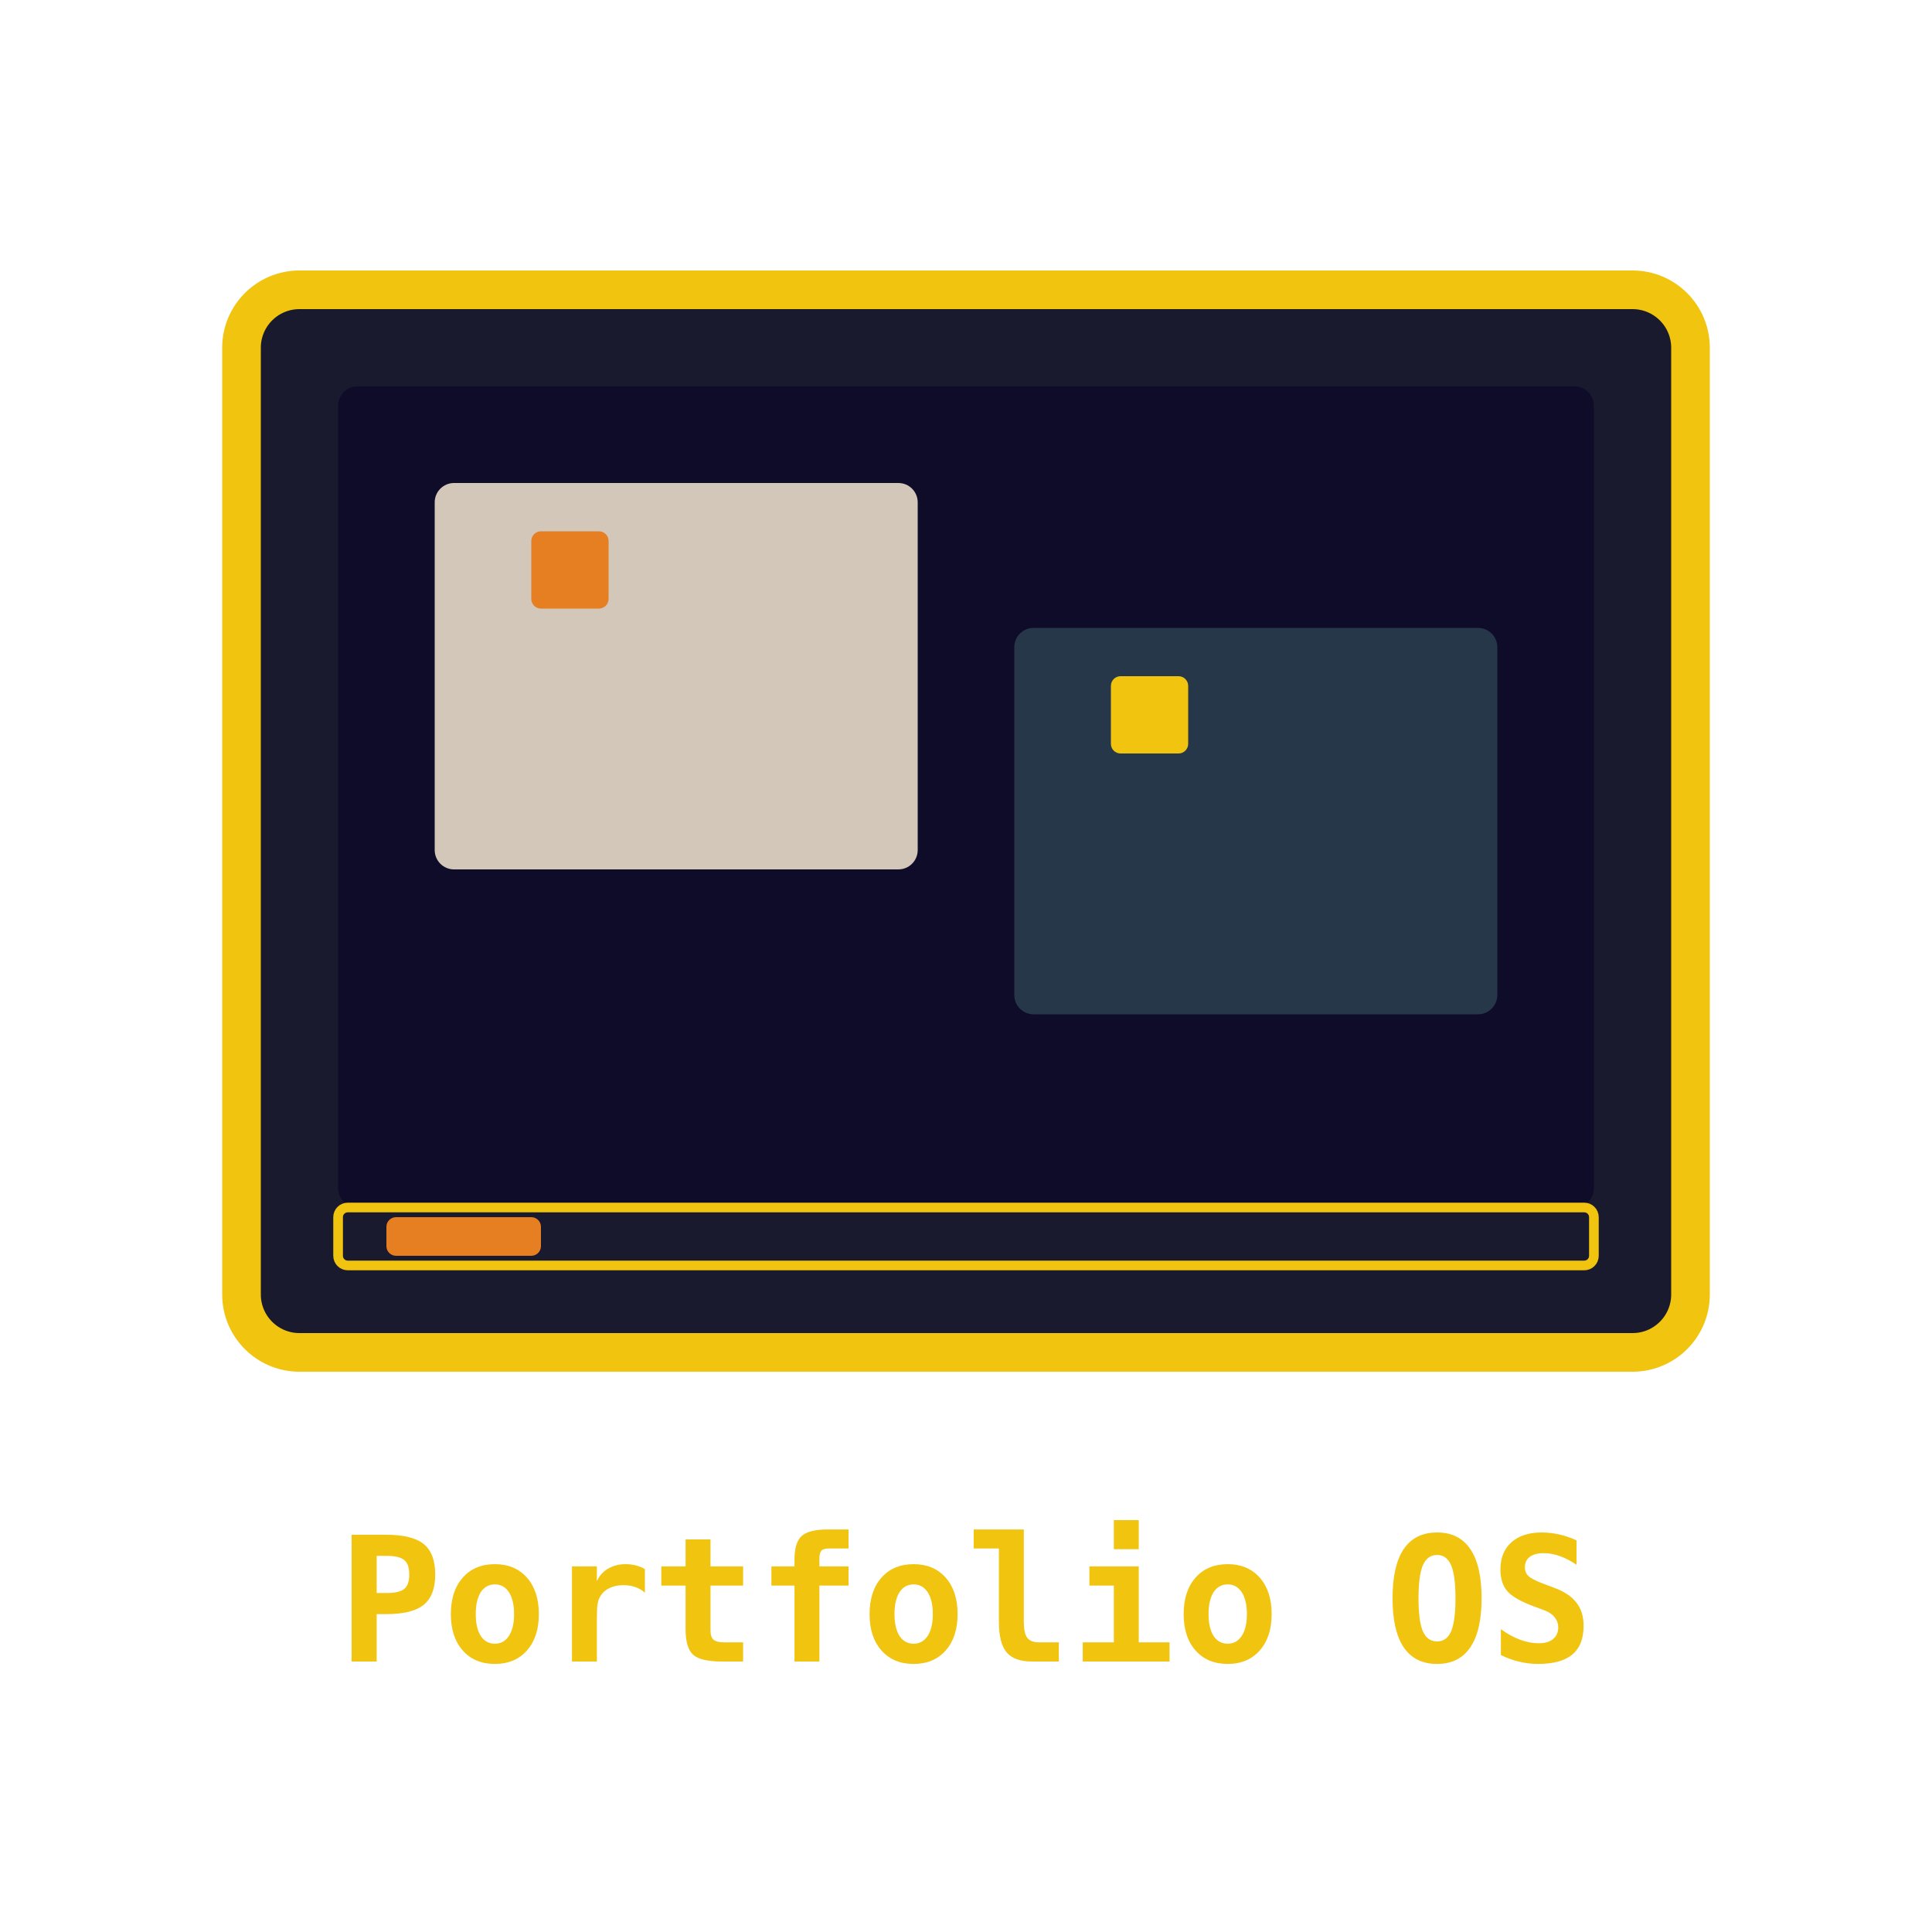
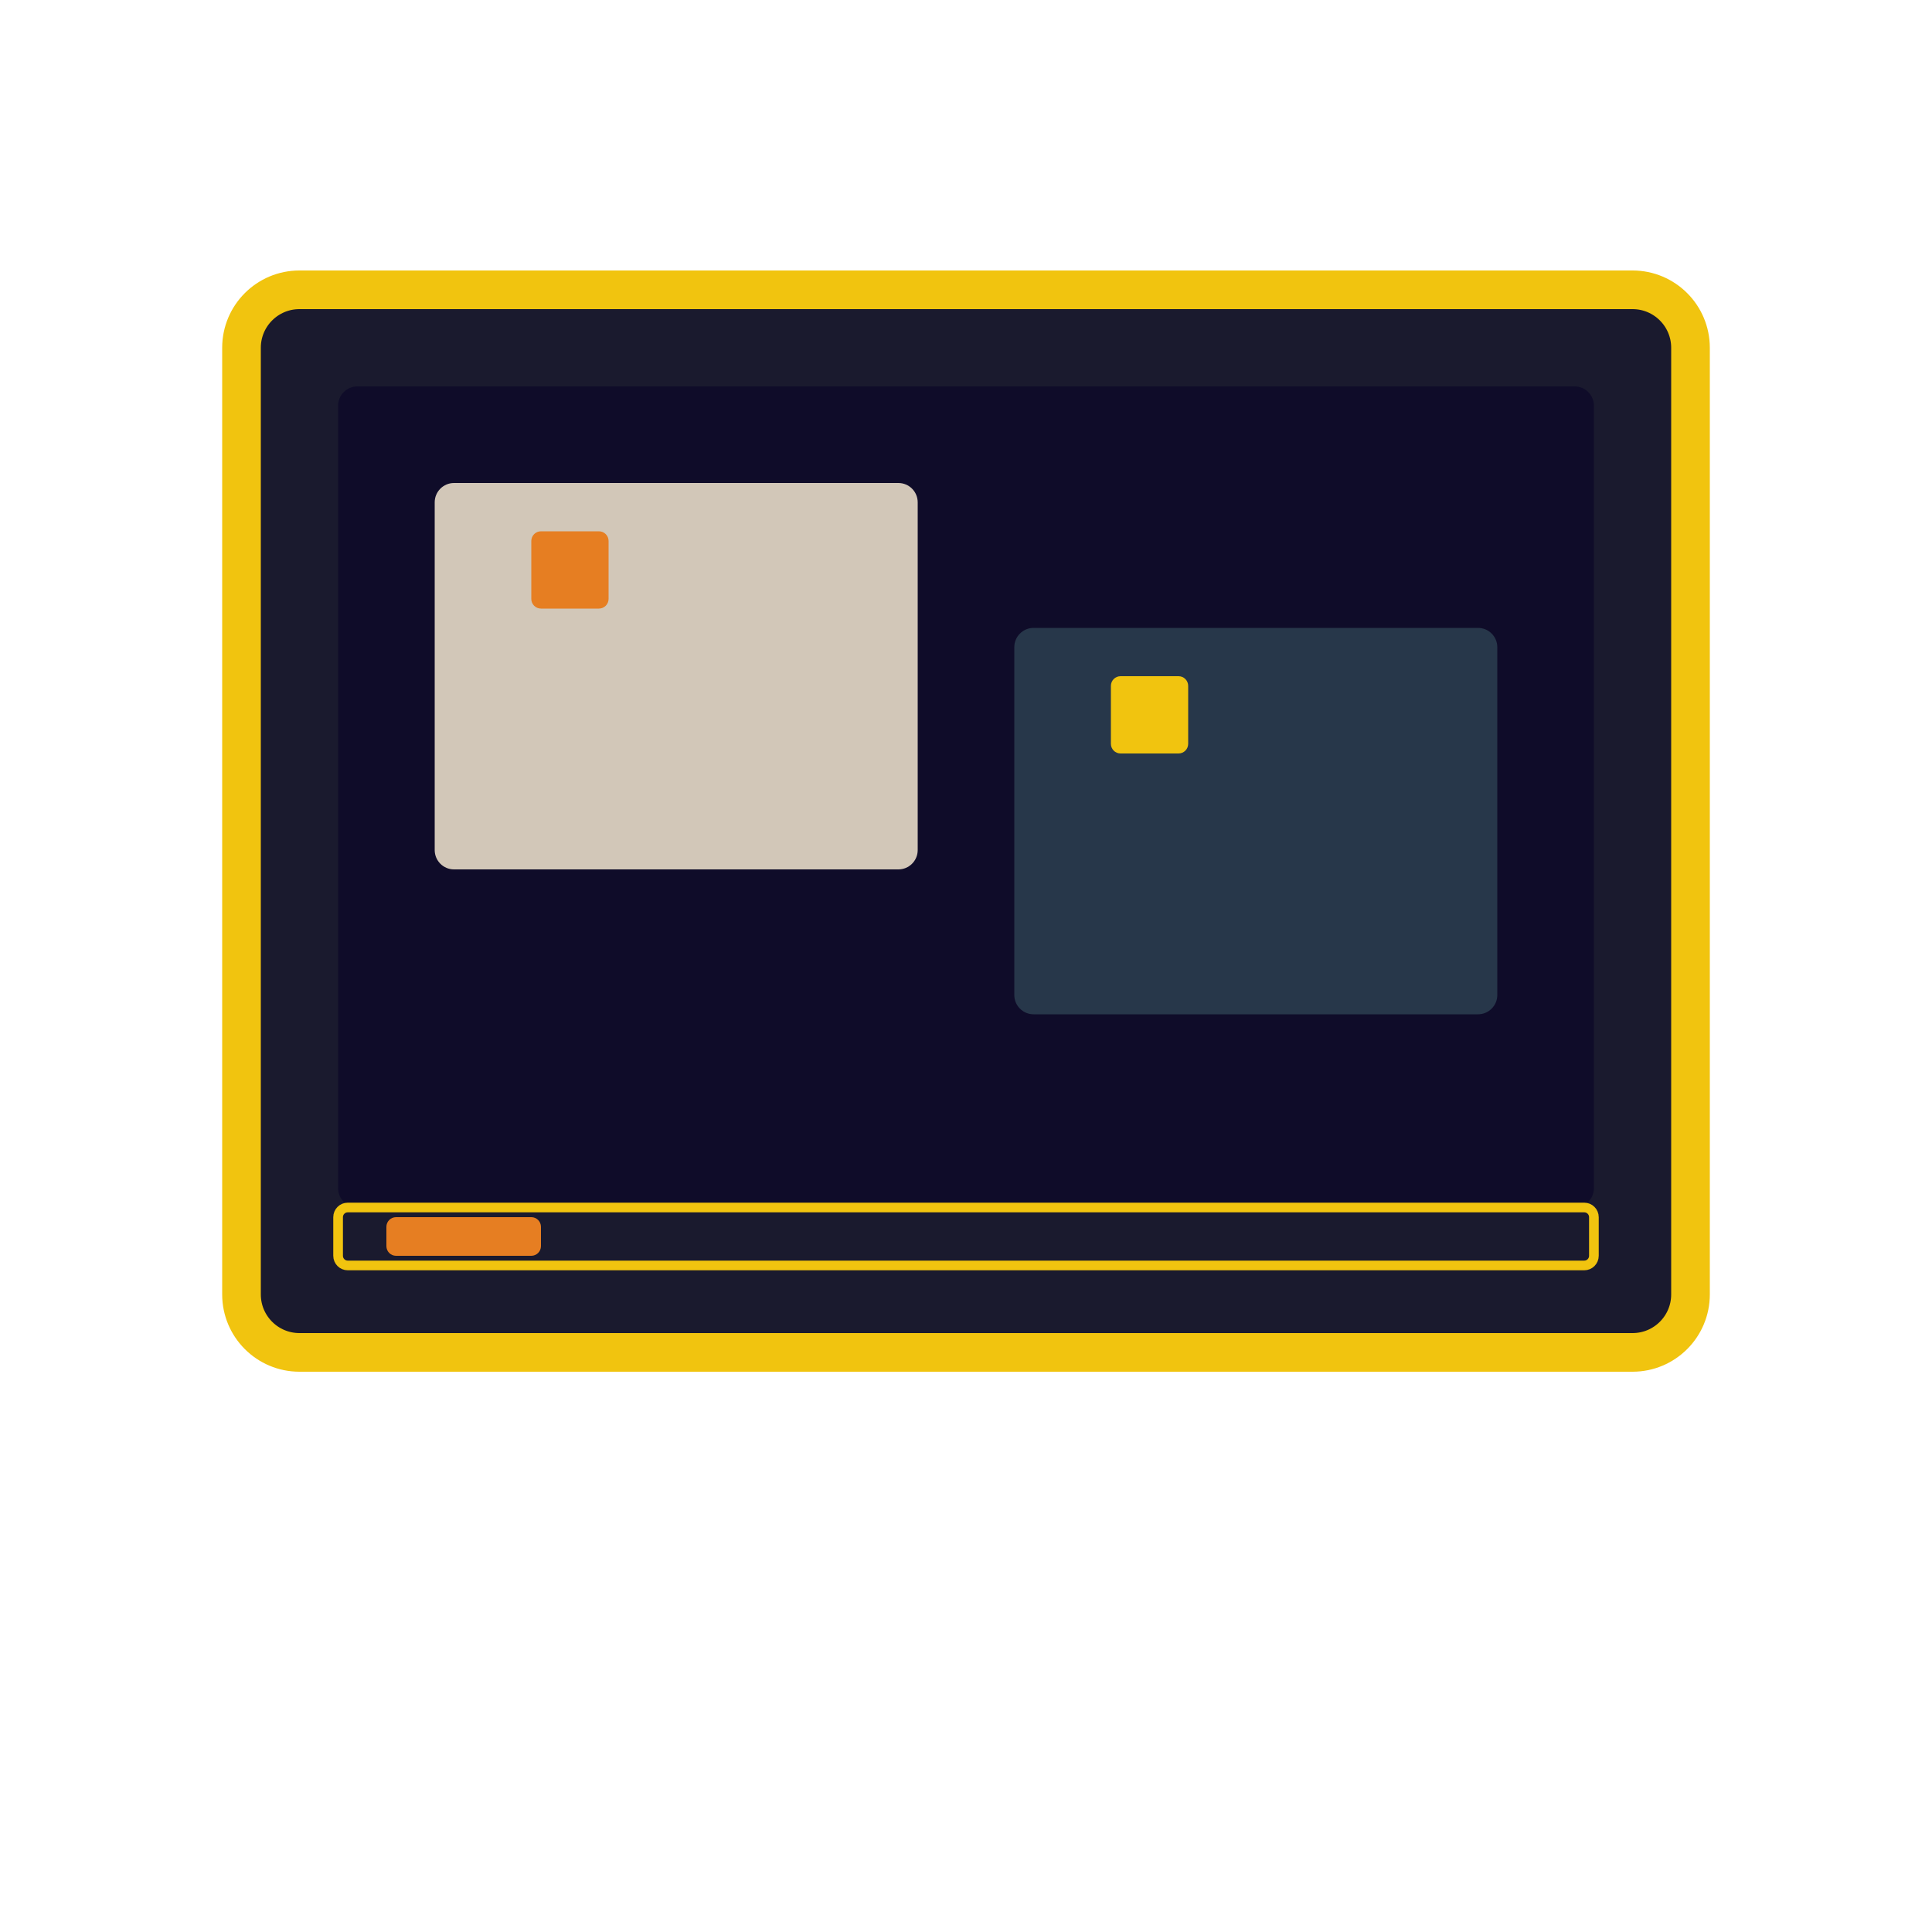
<svg xmlns="http://www.w3.org/2000/svg" viewBox="0 0 200 200" fill="none">
  <rect x="25" y="30" width="150" height="110" rx="6" fill="#1a1a2e" stroke="#f1c40f" stroke-width="4" />
  <rect x="35" y="40" width="130" height="85" rx="2" fill="#0f0c29" />
  <rect x="45" y="50" width="50" height="40" rx="2" fill="#e8dcc8" opacity="0.9" />
  <rect x="55" y="55" width="8" height="8" rx="1" fill="#e67e22" />
  <rect x="105" y="65" width="50" height="40" rx="2" fill="#2c3e50" opacity="0.85" />
  <rect x="115" y="70" width="8" height="8" rx="1" fill="#f1c40f" />
  <rect x="35" y="125" width="130" height="6" rx="1" fill="#1a1a2e" stroke="#f1c40f" stroke-width="1" />
  <rect x="40" y="126" width="16" height="4" rx="1" fill="#e67e22" />
-   <text x="100" y="172" text-anchor="middle" font-family="monospace" font-size="18" font-weight="bold" fill="#f1c40f">Portfolio OS</text>
</svg>
